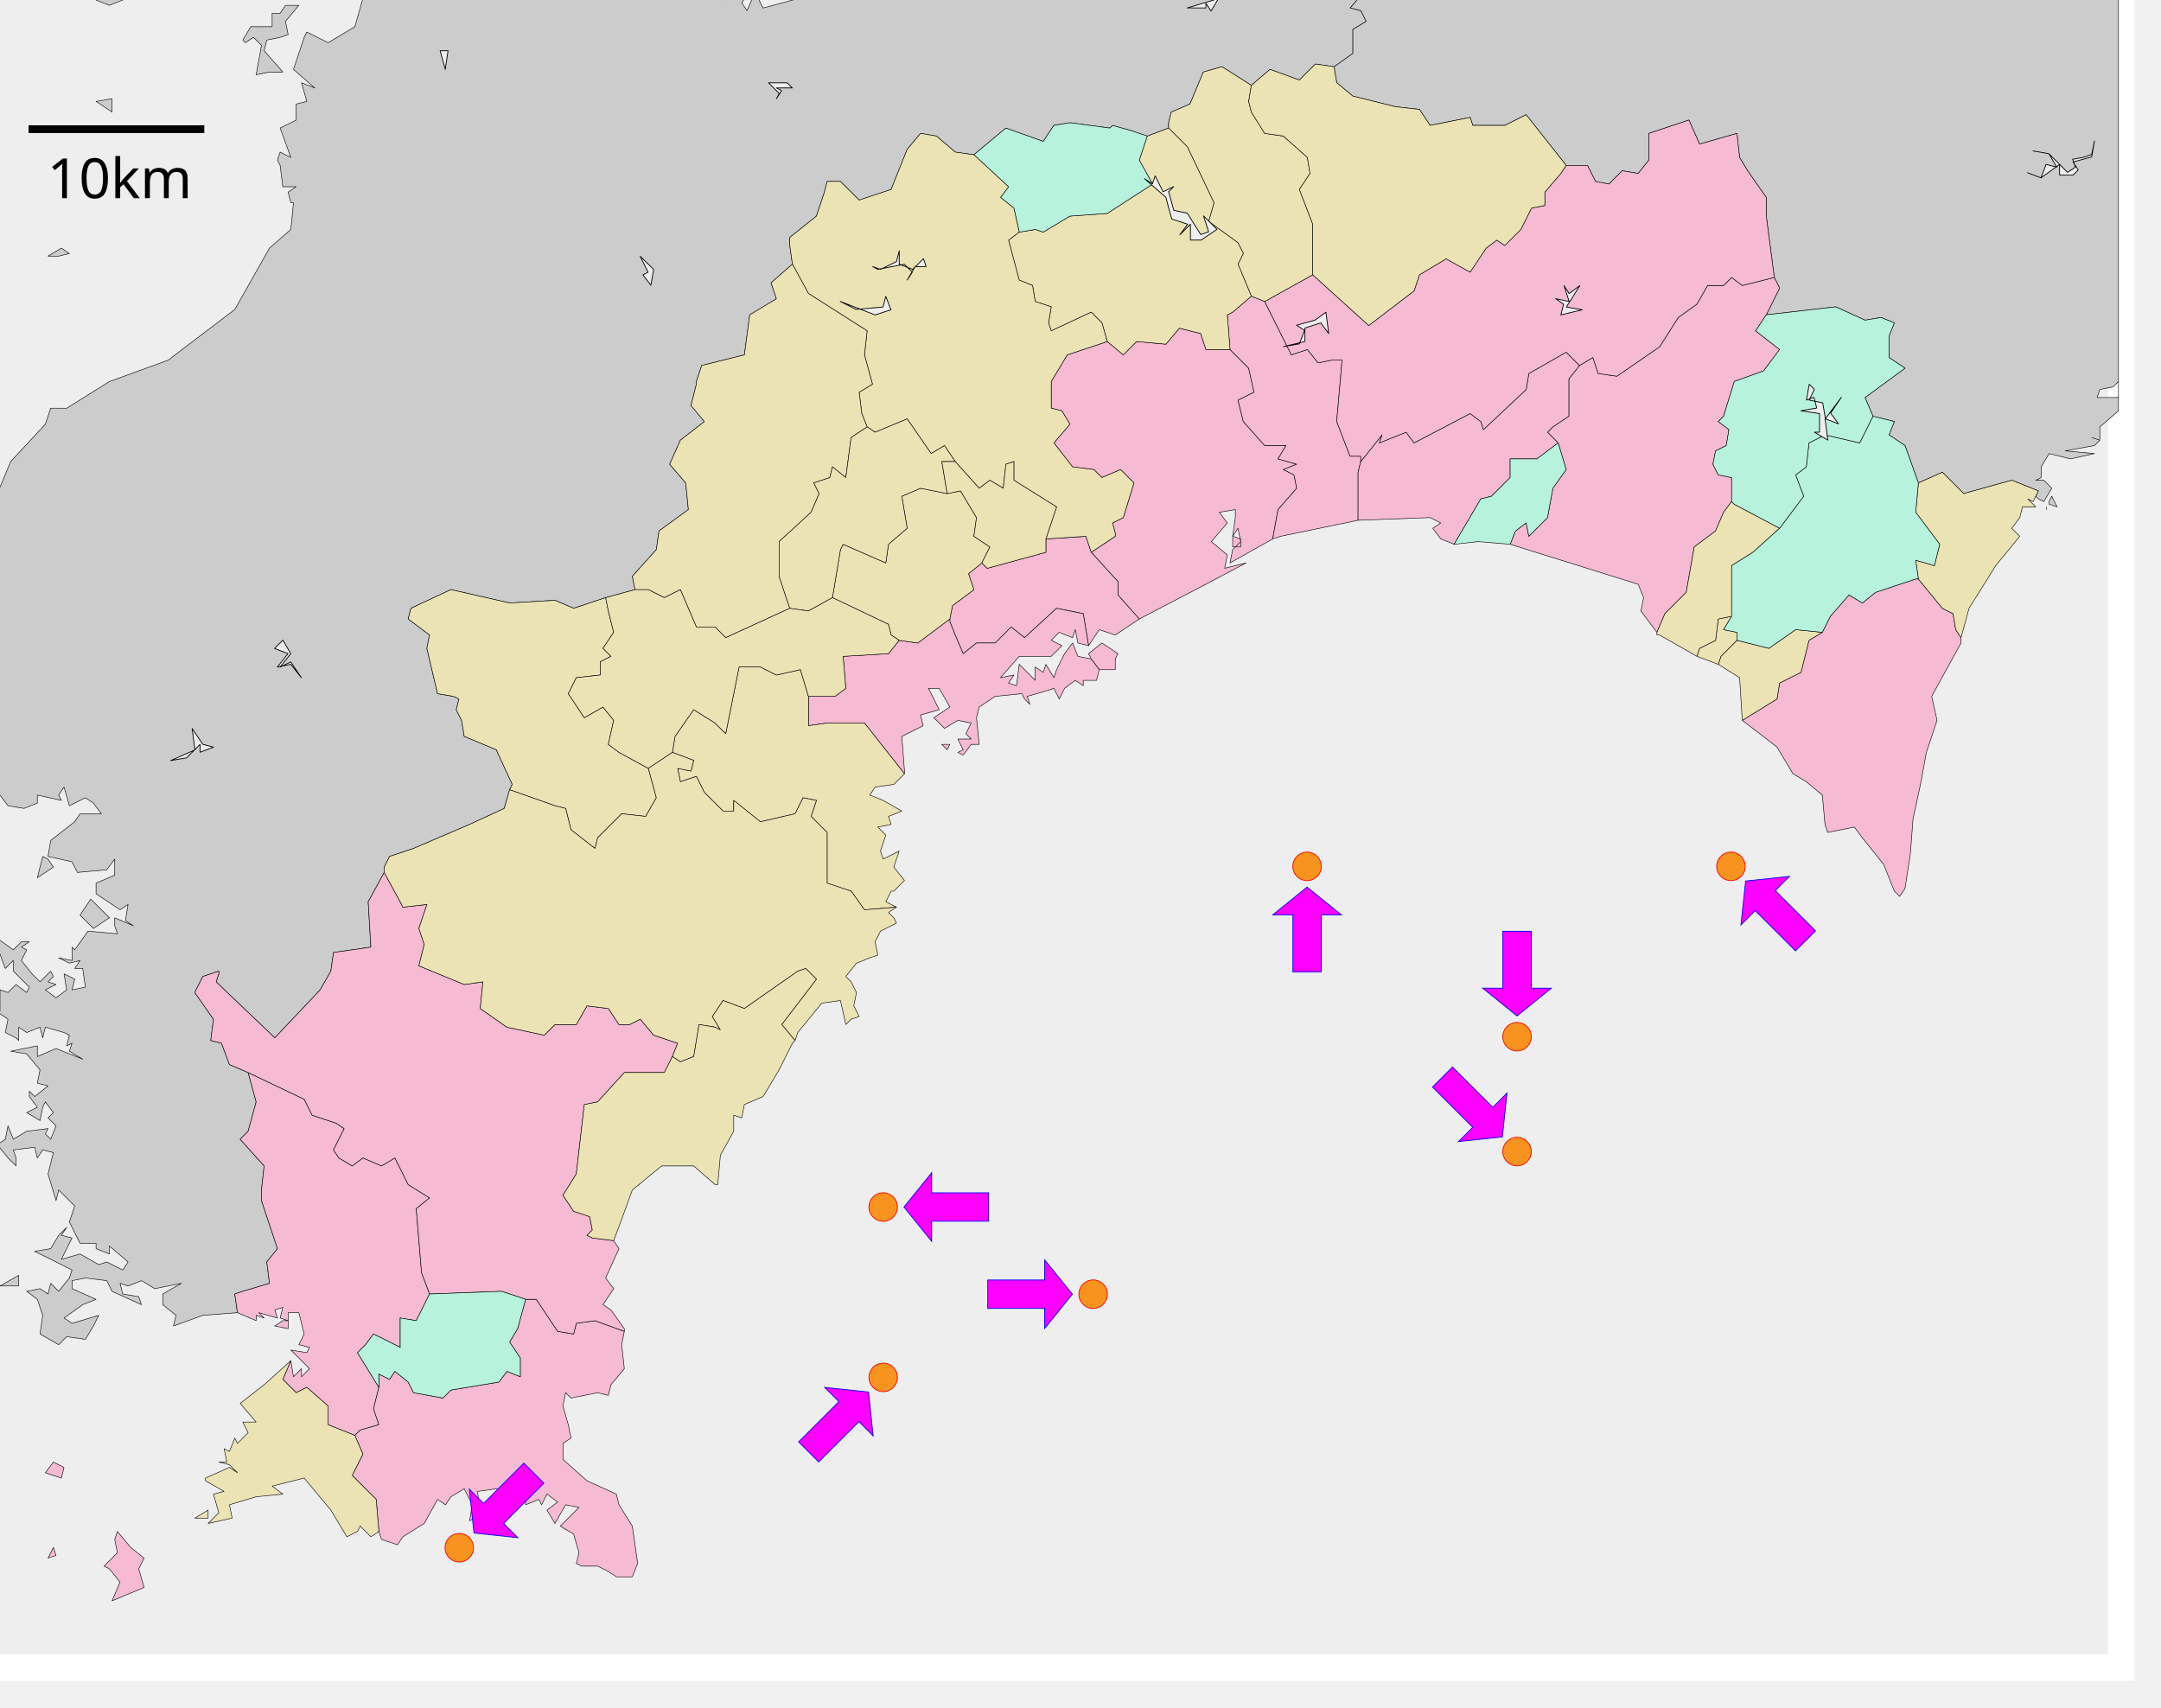
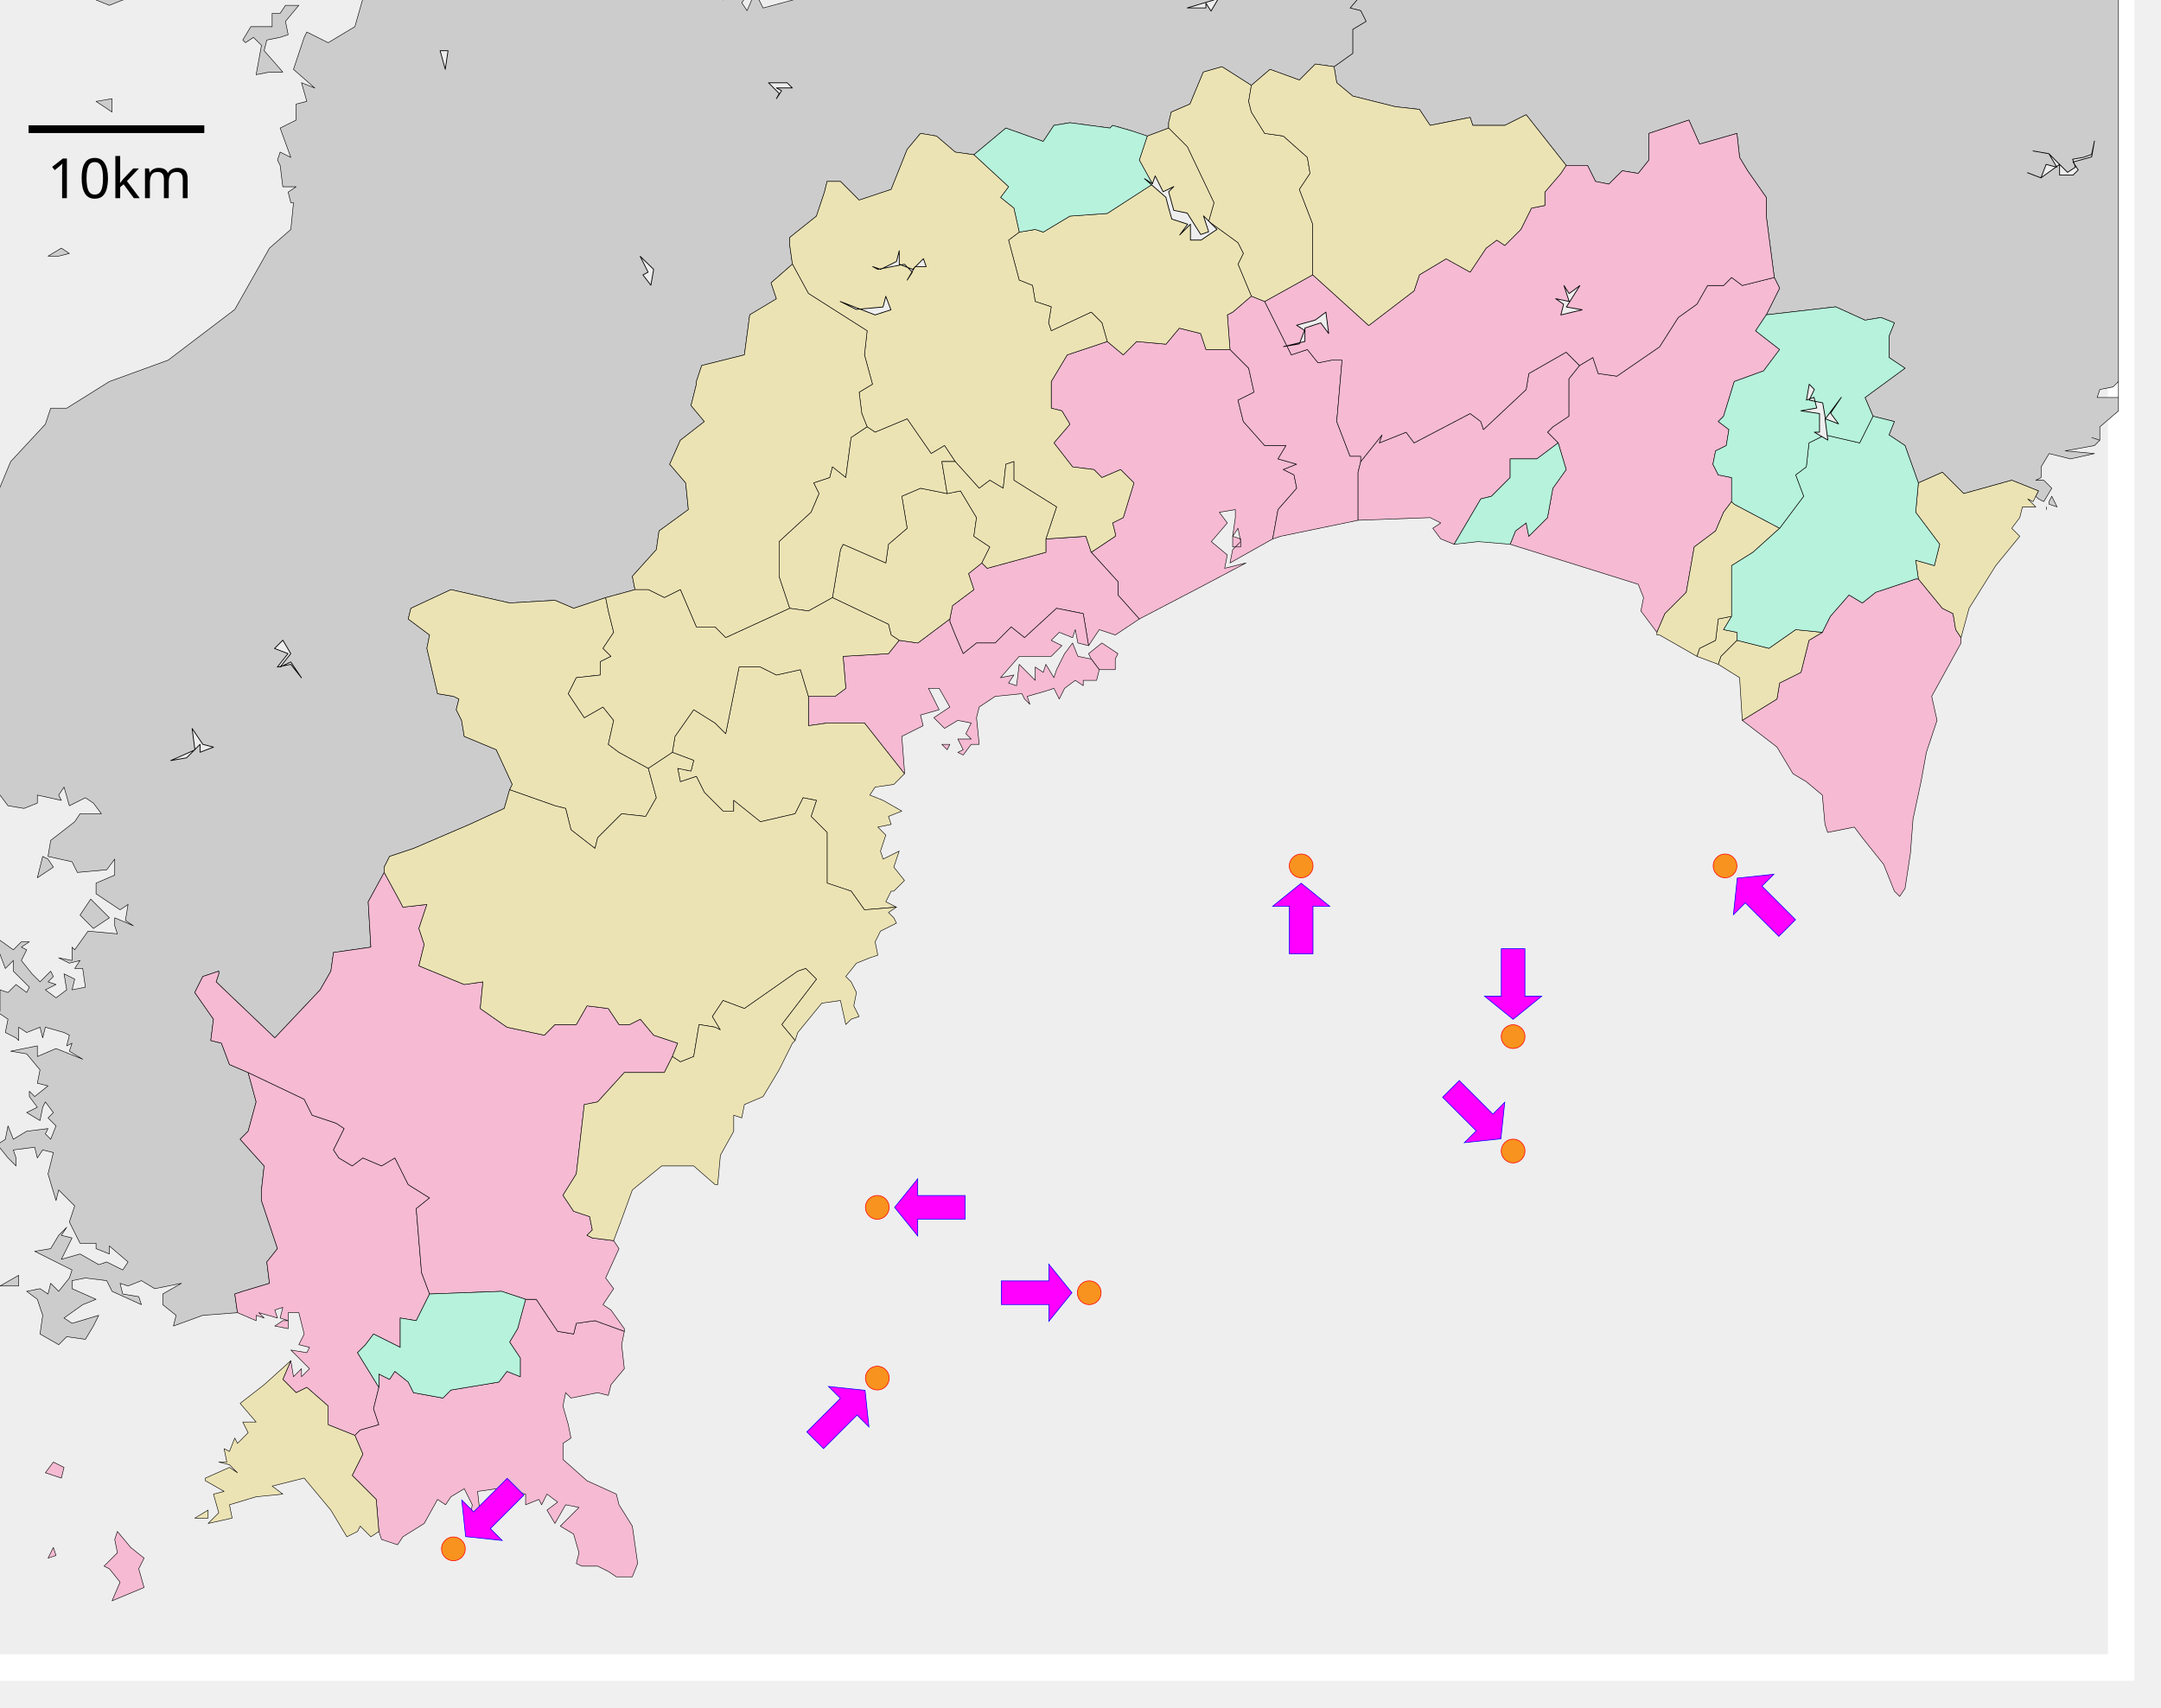
<svg xmlns="http://www.w3.org/2000/svg" version="1.1">
  <g>
    <g>
      <g>
        <g>
          <g>
            <g>
              <g>
                <g>
                  <g>
                    <g />
-                     <g transform="translate(0, 0) scale(1 1) ">
+                     <g transform="translate(0, 0) scale(1 1) translate(0, 0) scale(2 2) ">
                      <g transform="translate(0, 0) scale(1 1) ">
                        <style type="text/css">
	.st0{fill:#FFFFFF;}
	.st1{fill:#EEEEEE;}
	.st2{fill:#CCCCCC;stroke:#000000;stroke-width:0.2;stroke-linejoin:round;stroke-miterlimit:2.694;}
	.st3{fill:#F6BAD3;stroke:#000000;stroke-width:0.2;stroke-linejoin:round;stroke-miterlimit:2.694;}
	.st4{fill:#ECE3B4;stroke:#000000;stroke-width:0.2;stroke-linejoin:round;stroke-miterlimit:2.694;}
	.st5{fill:#B6F2DC;stroke:#000000;stroke-width:0.2;stroke-miterlimit:2.694;}
	.st6{fill:#EEEEEE;stroke:#000000;stroke-width:0.2;stroke-linejoin:round;}
	.st7{font-family:'ArialMT';}
	.st8{font-size:14px;}
</style>
                        <rect id="rect46" x="-6.7" y="-6.7" class="st0" width="545.5" height="431" />
                        <rect id="rect48" class="st1" width="532.1" height="417.6" />
                        <a id="a52" transform="scale(0.6735087)">
                          <g id="use54">
                            <path id="_x33_6000" class="st2" d="M768,188v1l3,1l-2-4L768,188z M512-4l-6,7l4,1l2,4l-5,3v9    l-7,5l1,6l6,5l16,4l9,1l4,6l15-3l1,3h12l8-4l15,19h8l3,6l5,1l5-5l6,1l4-5V50l9-3l6-2l4,9l14-4l1,9l3,5l7,10v7l3,23l2,4l-5,10l26-3    l11,5l6-1l5,2l-2,5v8l6,4l-15,11l3,7l8,2l-2,5l6,4l5,14l9-4l8,8l18-5l10,4l-1,2l1,1l2,1l3-5l-3-3h-3l2-1v-4l3-5l8,2l9-2l-11-1    l11-2l2-2l-3-1l3,1v-5l7-6V-4H512z M794,149h-5h-3l1-3l5-1l2-2V149z" />
                          </g>
                        </a>
                        <a id="a56" transform="scale(0.6735087)">
                          <g id="use58">
                            <path id="_x33_8000" class="st2" d="M7,482v-4l-7,4H7z M-4,430h2l1-1l-3-7V430z M-4,228l1-1    L-4,228z M-4,305l4-7l3,4l6,1l5-2v-3l9,2l-1-2l2-3l2,7l6-3l3,2l3,4h-8l-2,3l-9,7l-1,6l9,2l2,4l11-1l3-4v6l-7,3v4l9,6l3-2l-1,6l3,2    l-7-3v3l1,3l-11-1l-5,7l-1-1v5l-5-1l4,2l4-1l-2,3h3l1,7l-5,1l1-4l-4-2l1,6l-4,3l-4-3l4-2l-3-1l2-2l-1-2l-4,4l-3-3l-4-5l2-4l-2-1    l3-2H8l-3,3l-7-5l-2-1V305z M-4,353l3,2l3,8l3-3v4l6,6l-1,2l-4-3l-3,3l-3-1v3v5l-2-2l-2,1V353z M312-4l-26,7l-3-6l-3,7l-2-3l3-4    l-1-1H312z M274-4l-3,4l1-4H274z M271-4l-2,3l1-3H271z M137-4l-4,14l-10,6l-8-4l-1,2l-4,12l8,7l-5-2l2,7l-4,1v6l-6,3l4,11l-4-2    l-1,3l1,2l1,8h5l-3,2l1,4h1l-1,10l-8,7l-13,23l-25,19l-22,8l-16,10h-6l-2,6L4,173l-5,12l-1,1l-2,1v191l4,2l3,2l-1,5l4,2l1,1v-5    l3,2l5-2l1,4l1-4l7,2l2,1l-1,4l2-1l-1,3l5,3l-10-4l-7,3v-4l-10,2l6,1l5,6l-1,5l4,1l-5,4l-2-2v2l3,4l-4,2l5,3l1-5l1-2l3,4l-2,2l3,3    l-2,5l-2-2l1-2l-8,1l-5,3l-2-5l-1,5l-3,2l4,5l3,3v-3l-1-3l8-1l1,4l2-3l4,1l-2,8l3,10l1-4l2,2l4,4l-2,6l2,4l2,4h6v2l5,2v-3l7,6    l-2,3l-6-3l-3,1l-7-4l-7,2l2-4l2-4l-4-1l2-3l-3,3l-3,5l-6,1l14,7l-1,3l-4,5l-3-3l-1,4l-3-2l-5,1l4,3l2,6l-1,7l7,4l3-3l7,1l3-5l2-4    l-10,3l-3-2l7-5l5-2l-9-4v-3l5-1l8,1l2,4l11,5l-1-3l-6-1l-1-4l3,1l5-2l5,3l10-2l-7,4v4l5,4l-1,4l11-4l13-1l-1-7l3-1l10-3l-1-8l4-5    l-6-18v-4l1-9l-9-10l3-3l3-11l-3-11l-7-3l-3-8l-4-1l1-8l-7-10l3-6l6-2v1l-1,3l22,21l17-18l4-7l1-7l14-2l-1-17l6-11v-2l2-4l9-3    l21-9l13-6l2-7l1-2l-6-13l-12-5l-1-6l-2-4l1-4l-2-1l-6-1l-4-17l1-5l-8-6l1-4l15-7l22,5l17-1l7,3l12-4l11-3l-1-5l9-10l1-7l11-8    l-1-10l-6-7l4-9l9-7l-5-6l2-8v-1l2-6l16-4l2-15l10-6l-2-6l8-7l-1-7v-3l10-8l3-9l1-4h5l7,7l12-4l6-15l5-6l6,1l7,6l7,1l12-10l14,5    l4-6l6-1l15,2l1-1l7,2l6,2l8-3v-2l1-4l7-3l5-12l7-2l11,7l7-6l11,4l6-6l7,1l7-5v-9l5-3l-2-4l-4-1l6-7H137z M30,343l5,5l6-4l-7-7    L30,343z M18,322l-2-1l-2,8l6-4L18,322z M22,96l4-1l-3-2l-5,3H22z M36,38l6,4v-5L36,38z M105,14l3-1l-1-5l5-6h-5l-2,3h-3v5h-8    l-3,5l1,1l3-2l3,3l-2,11l5-1h5l-7-8l1-4L105,14z M46,0l6-1l-2-2L36,0l5,2L46,0z" />
                          </g>
                        </a>
                        <a id="a60" transform="scale(0.6735087)">
                          <g id="use62">
                            <path id="_x33_9201" class="st3" d="M462,205h3v-3l-3-1V205z M418,200v1l-9,6l10,11v5l8,9l23-12    l17-9l-8,2l1-5l-6-5l6-7l-3-4l6-1v3l-1,7l2-3l1,5l-3,3l-1,5l16-9l2-11l7-8l-1-5l-4-2l5-2l-7-2l3-5h-8l-8-9l-2-8l6-3l-2-9l-7-7h-9    l-2-6l-8-2l-5,6l-11-1l-5,5l-6-5l-15,5l-6,10v10l4,1l3,5l-6,7l7,9l8,1l3,3l7-3l5,5l-4,13l-4,2L418,200z" />
                          </g>
                        </a>
                        <a id="a64" transform="scale(0.6735087)">
                          <g id="use66">
                            <path id="_x33_9202" class="st3" d="M684,309l1,3l10-2l3,4l8,10l4,10l2,2l2-3l2-13l1-13l3-14    l2-11l4-12l-2-9l11-20v-2l-2-3l-1-6l-4-2l-9-11h-1l-15,5l-5,4l-5-3l-7,8l-3,6l-5,3l-3,12l-8,4l-1,6l-13,8l13,10l6,10l5,3l6,5    L684,309z" />
                          </g>
                        </a>
                        <a id="a68" transform="scale(0.6735087)">
                          <g id="use70">
                            <path id="_x33_9203" class="st3" d="M566,204l48,15l2,5l-1,5l6,8l3-7l8-8l3-17l8-6l3-7l3-4v-9    l-5-1l-2-4l1-5l4-2l1-6l-4-3l2-2l4-13l11-4l6-8l-9-7l4-6l5-10l-2-4l-12,3l-4-3l-3,3h-6l-4,7l-7,5l-7,11l-16,11l-7-1l-2-6l-5,3    l-4,5v14l-6,4l-2,2l4,4l3,10l-5,7l-2,11l-7,7l-1-5l-4,3L566,204z" />
                          </g>
                        </a>
                        <a id="a72" transform="scale(0.6735087)">
                          <g id="use74">
                            <path id="_x33_9204" class="st3" d="M509,177l1-4v-2h-4l-5-13l2-23h-4l-5,1l-4-5l-6,2l-10-20    l-5-2l-7,6l-2,1l1,13l7,7l2,9l-6,3l2,8l8,9h8l-3,5l7,2l-5,2l4,2l1,5l-7,8l-2,11l3-1l29-6V177z" />
                          </g>
                        </a>
                        <a id="a76" transform="scale(0.6735087)">
                          <g id="use78">
                            <path id="_x33_9205" class="st3" d="M406,230l2,12l4-6l6,2l9-6l-8-9v-5l-10-11l-2-6l-15,1v5    l-22,6l-2-2l-5,4l2,6l-8,6l-1,5v1l2,5l3,7l5-4h7l6-6l5,4l12-11L406,230z M409,247l3,4h6v-4l1-2l-6-4l-5,4L409,247z" />
                          </g>
                        </a>
                        <a id="a80" transform="scale(0.6735087)">
                          <g id="use82">
                            <path id="_x33_9206" class="st3" d="M373,261l10-1l1,2l2,2l-1-3l7-2l3-1l2,4l2-4l4-3l3,2v-2h5    l1-4l-3-4l-5-1l-2-5l-3,4l-3,6l-1,3l-3-5l-1,3l-3-2v5l-6-6l-1,8l-3-1l2-3l-5,1l7-8h12l4-4l-4-2l3-3l5,2l1-3l1,5l4,1l-2-12l-10-2    l-12,11l-5-4l-6,6h-7l-5,4l-3-7l-2-5v-1l-12,9l-7-1l-4,5l-17,1l1,12l-4,3h-10v1v10l7-1h14l15,19v-1l-1-13l8-4l-1-4l7-2l-4-8h4l4,7    l-6,4l4,4l5-3l5,1l-2,4l2,2h-5l2,4l-2,1l2,1l3-4h3l-1-10l1-4L373,261z M353,279l2,2l1-2H353z" />
                          </g>
                        </a>
                        <a id="a84" transform="scale(0.6735087)">
                          <g id="use86">
                            <path id="_x33_9208" class="st3" d="M113,516v-3l-3,3l-1-6l-3,7l5,5l4-2l8,7v7l10,4l2-2l7-2    l-2-6l2-8l-8-13l3-3l3-4l10,5v-11l6,1l5-10l-3-8l-2-24l5-4l-8-5l-5-10l-5,3l-7-3l-4,3l-5-3l-2-3l4-8l-3-2l-9-3l-3-6l-21-10l3,11    l-3,11l-3,3l9,10l-1,9v4l6,18l-4,5l1,8l-10,3l-3,1l1,7l7,3v-2l3,1l-2-2l7,2l-1-3l3-1l-1,4l3,1h-2l-3,2l5,1v-6h4l2,8l-2,4l4,1l-1,2    l-6-1l7,7L113,516z M20,553l3,1l1-4l-4-2l-3,4L20,553z M49,580l-5-6l-1,3l1,5l-5,5l2,1l4,5l-3,7l12-5l-2-7l2-4L49,580z M21,583    l-1-3l-2,4L21,583z" />
                          </g>
                        </a>
                        <a id="a88" transform="scale(0.6735087)">
                          <g id="use90">
                            <path id="_x33_9209" class="st3" d="M142,574l1,3l6,2l2-3l8-5l5-9l3,2l2-3l5-3l3,6l-1,6l4-2    l-1-9l7-1l11,2v4l5-2l1,2l2-4l4,3l-4,3l3,5l4-7l5,1l-7,7l5,3l2,7l-1,4l2,1h2h4l4,2l3,2h6l2-5l-2-14l-5-8l-1-4l-11-5l-9-8v-6l3-2    l-1-5l-2-7l1-5l2,2l10-2l4,1l1-4l5-6l-1-9l1-5l-11-4l-7,1l-1,4l-6-1l-8-12h-4l-3,11l-3,5l4,6v7l-5-2l-3,4l-18,3l-3,3l-11-2l-2-4    l-5-4l-2,3l-4-2v5l-2,8l2,6l-7,2l-2,2l3,7l-4,8l9,9L142,574z" />
                          </g>
                        </a>
                        <a id="a92" transform="scale(0.6735087)">
                          <g id="use94">
                            <path id="_x33_9210" class="st3" d="M232,468l-2-3l-8-1l-2-1l2-2l-1-5l-6-2l-4-6l5-8l3-26l5-1    l10-11h15l3-6l2-5l-9-3l-5-6l-4,2h-4l-4-6l-8-1l-4,7h-8l-4,4l-14-3l-10-7l1-10l-7,1l-17-7l2-8l-2-6l3-9l-9,1l-1-2l-6-11l-6,11    l1,17l-14,2l-1,7l-4,7l-17,18l-22-21l1-3v-1l-6,2l-3,6l7,10l-1,8l4,1l3,8l7,3l21,10l3,6l9,3l3,2l-4,8l2,3l5,3l4-3l7,3l5-3l5,10    l8,5l-5,4l2,24l3,8l27-1l9,3h4l8,12l6,1l1-4l7-1l11,4v-1l-5-7l-3-2l4-6l-3-4L232,468z" />
                          </g>
                        </a>
                        <a id="a96" transform="scale(0.6735087)">
                          <g id="use98">
                            <path id="_x33_9211" class="st3" d="M509,177v18l27-1l4,2l-3,2l3,4l5,2l10-17l4-1l7-7v-7h10l8-6    l-4-4l2-2l6-4v-14l4-5l-5-5l-14,8l-1,6l-16,15l-1-3l-4-3l-21,11l-3-4l-10,4l1-3l-8,10L509,177z" />
                          </g>
                        </a>
                        <a id="a100" transform="scale(0.6735087)">
                          <g id="use102">
                            <path id="_x33_9212" class="st3" d="M636,114l4-7h6l3-3l4,3l12-3l-3-23v-7l-7-10l-3-5l-1-9    l-14,4l-4-9l-6,2l-9,3v10l-4,5l-6-1l-5,5l-5-1l-3-6h-8l-2,3l-6,7v5l-5,1l-4,8l-6,6l-3-2l-4,3l-6,9l-9-5l-10,6l-2,6l-17,13l-21-19    l-18,10l10,20l6-2l4,5l5-1h4l-2,23l5,13h4v2l8-10l-1,3l10-4l3,4l21-11l4,3l1,3l16-15l1-6l14-8l5,5l5-3l2,6l7,1l16-11l7-11L636,114    z" />
                          </g>
                        </a>
                        <a id="a104" transform="scale(0.6735087)">
                          <g id="use106">
                            <path id="_x33_9301" class="st4" d="M733,236l2,3l3-11l10-16l9-11l-3-3l3-4l1-4h5l-3-3l2,1l1-2    l1-2l-10-4l-18,5l-8-8l-9,4l-1,11l9,12l-2,8l-7-2l1,7l9,11l4,2L733,236z M767,190v1V190z" />
                          </g>
                        </a>
                        <a id="a108" transform="scale(0.6735087)">
                          <g id="use110">
                            <path id="_x33_9302" class="st4" d="M653,270l13-8l1-6l8-4l3-12l5-3l-10-1l-10,7l-12-3l-6,6    l-1,3l8,5L653,270z" />
                          </g>
                        </a>
                        <a id="a112" transform="scale(0.6735087)">
                          <g id="use114">
                            <path id="_x33_9303" class="st4" d="M651,240v-3l-5-1l3-5l-5,1l-1,8l-6,3l-1,3l8,3l1-3L651,240z    " />
                          </g>
                        </a>
                        <a id="a116" transform="scale(0.6735087)">
                          <g id="use118">
                            <path id="_x33_9304" class="st4" d="M622,238l14,8l1-3l6-3l1-8l5-1v-19l8-5l10-9l-17-9l-1-1    l-3,4l-3,7l-8,6l-3,17l-8,8l-3,7v1H622z" />
                          </g>
                        </a>
                        <a id="a120" transform="scale(0.6735087)">
                          <g id="use122">
                            <path id="_x33_9305" class="st5" d="M646,236l5,1v3l12,3l10-7l10,1l3-6l7-8l5,3l5-4l15-5h1l-1-7    l7,2l2-8l-9-12l1-11l-5-14l-6-4l2-5l-8-2l-5,10l-13-3l-6,3l-1,9l-4,3l3,8l-9,12l-10,9l-8,5v19L646,236z" />
                          </g>
                        </a>
                        <a id="a124" transform="scale(0.6735087)">
                          <g id="use126">
                            <path id="_x33_9306" class="st5" d="M650,189l17,9l9-12l-3-8l4-3l1-9l6-3l13,3l5-10l-3-7l15-11    l-6-4v-8l2-5l-5-2l-6,1l-11-5l-26,3l-4,6l9,7l-6,8l-11,4l-4,13l-2,2l4,3l-1,6l-4,2l-1,5l2,4l5,1v9L650,189z" />
                          </g>
                        </a>
                        <a id="a128" transform="scale(0.6735087)">
                          <g id="use130">
                            <path id="_x33_9307" class="st5" d="M566,204l2-5l4-3l1,5l7-7l2-11l5-7l-3-10l-8,6h-10v7l-7,7    l-4,1l-10,17l9-1L566,204z" />
                          </g>
                        </a>
                        <a id="a132" transform="scale(0.6735087)">
                          <g id="use134">
                            <path id="_x33_9341" class="st4" d="M492,103V84l-5-13l4-6l-1-6l-9-8l-7-1l-5-8l-1-4l1-6l-11-7    l-7,2l-5,12l-7,3l-1,4v2l7,7l10,21l-2,7l11,8l2,4l-2,4l5,12l5,2L492,103z" />
                          </g>
                        </a>
                        <a id="a136" transform="scale(0.6735087)">
                          <g id="use138">
                            <path id="_x33_9344" class="st4" d="M585,65l2-3l-15-19l-8,4h-12l-1-3l-15,3l-4-6l-9-1l-16-4    l-6-5l-1-6l-7-1l-6,6l-11-4l-7,6l-1,6l1,4l5,8l7,1l9,8l1,6l-4,6l5,13v19l21,19l17-13l2-6l10-6l9,5l6-9l4-3l3,2l6-6l4-8l5-1v-5    L585,65z" />
                          </g>
                        </a>
                        <a id="a140" transform="scale(0.6735087)">
                          <g id="use142">
                            <path id="_x33_9363" class="st4" d="M393,121l1,3l15-7l4,4l2,7l6,5l5-5l11,1l5-6l8,2l2,6h9    l-1-13l2-1l7-6l-5-12l2-4l-2-4l-11-8l2-7l-10-21l-7-7l-8,3l-3,9l5,9l-17,11l-14,1l-10,6l-3-1l-6,1l-4,3l4,15l5,2l1,6l6,2L393,121z    " />
                          </g>
                        </a>
                        <a id="a144" transform="scale(0.6735087)">
                          <g id="use146">
                            <path id="_x33_9364" class="st5" d="M382,87l6-1l3,1l10-6l14-1l17-11l-5-9l3-9l-6-2l-7-2l-1,1    l-15-2l-6,1l-4,6l-14-5l-12,10l13,12l-3,4l5,4L382,87z" />
                          </g>
                        </a>
                        <a id="a148" transform="scale(0.6735087)">
                          <g id="use150">
                            <path id="_x33_9386" class="st4" d="M394,143l6-10l15-5l-2-7l-4-4l-15,7l-1-3l1-6l-6-2l-1-6    l-5-2l-4-15l4-3l-2-9l-5-4l3-4l-13-12l-7-1l-7-6l-6-1l-5,6l-6,15l-12,4l-7-7h-5l-1,4l-3,9l-10,8v3l1,7l6,11l22,14l-1,9l3,11l-5,3    l1,8l2,5l3,2l12-5l9,13l5-3l4,6l9,10l4-3l5,3l1-9l3-1v7l16,10l-4,12l15-1l2,6l9-6v-1l-1-4l4-2l4-13l-5-5l-7,3l-3-3l-8-1l-7-9l6-7    l-3-5l-4-1V143z" />
                          </g>
                        </a>
                        <a id="a152" transform="scale(0.6735087)">
                          <g id="use154">
                            <path id="_x33_9387" class="st4" d="M243,221l6,3l6-3l6,14h7l4,4l24-11l-4-12v-13l12-11l3-7    l-2-4l6-2l1-4l5,4l2-15l6-4l-2-5l-1-8l5-3l-3-11l1-9l-22-14l-6-11l-8,7l2,6l-10,6l-2,15l-16,4l-2,6v1l-2,8l5,6l-9,7l-4,9l6,7l1,10    l-11,8l-1,7l-9,10l1,5H243z" />
                          </g>
                        </a>
                        <a id="a156" transform="scale(0.6735087)">
                          <g id="use158">
                            <path id="_x33_9401" class="st4" d="M332,313l-3-3l5-1l-1-3l5-2l-7-4l-5-2l2-3l7-1l4-4l-15-19    h-14l-7,1v-10v-1l-3-10l-9,2l-6-3h-8l-5,25l-4-4l-8-5l-7,10l-1,6l8,3l-1,4l-5-1l1,5l6-2l3,6l7,7h4v-4l10,8l13-3l3-6l5,1l-2,6l6,6    v19l9,3l5,7l12-1l-4-2l2-4h1l4-4l-4-5l2-6l-6,3l-1-3L332,313z" />
                          </g>
                        </a>
                        <a id="a160" transform="scale(0.6735087)">
                          <g id="use162">
                            <path id="_x33_9402" class="st4" d="M334,238l3,2l7,1l12-9l1-5l8-6l-2-6l5-4l3-6l-6-4l1-7l-6-10    l-5,1l-10-2l-7,3l2,12l-7,6l-1,7l-16-7l-1,2l-3,18l21,10L334,238z" />
                          </g>
                        </a>
                        <a id="a164" transform="scale(0.6735087)">
                          <g id="use166">
                            <path id="_x33_9403" class="st4" d="M305,181l2,4l-3,7l-12,11v13l4,12l7,1l9-5l3-18l1-2l16,7    l1-7l7-6l-2-12l7-3l10,2l-2-12h5l-4-6l-5,3l-9-13l-12,5l-3-2l-6,4l-2,15l-5-4l-1,4L305,181z" />
                          </g>
                        </a>
                        <a id="a168" transform="scale(0.6735087)">
                          <g id="use170">
                            <path id="_x33_9405" class="st4" d="M191,296l17,6l4,1l2,8l9,7l1-4l9-9l9,1l4-7l-3-11l-11-6    l-4-3l2-9l-4-5l-7,4l-6-9l3-6l9-1v-5l4-2l-3-3l4-6l-2-8l-1-5l-12,4l-7-3l-17,1l-22-5l-15,7l-1,4l8,6l-1,5l4,17l6,1l2,1l-1,4l2,4    l1,6l12,5l6,13L191,296z" />
                          </g>
                        </a>
                        <a id="a172" transform="scale(0.6735087)">
                          <g id="use174">
                            <path id="_x33_9410" class="st4" d="M368,211l2,2l22-6v-5l4-12l-16-10v-7l-3,1l-1,9l-5-3l-4,3    l-9-10h-5l2,12l5-1l6,10l-1,7l6,4L368,211z" />
                          </g>
                        </a>
                        <a id="a176" transform="scale(0.6735087)">
                          <g id="use178">
                            <path id="_x33_9411" class="st4" d="M313,261l4-3l-1-12l17-1l4-5l-3-2l-1-4l-21-10l-9,5l-7-1    l-24,11l-4-4h-7l-6-14l-6,3l-6-3h-5l-11,3l1,5l2,8l-4,6l3,3l-4,2v5l-9,1l-3,6l6,9l7-4l4,5l-2,9l4,3l11,6l9-6l1-6l7-10l8,5l4,4    l5-25h8l6,3l9-2l3,10H313z" />
                          </g>
                        </a>
                        <a id="a180" transform="scale(0.6735087)">
                          <g id="use182">
                            <path id="_x33_9412" class="st4" d="M320,377l1-5l-2-4l-2-2l4-5l5-2l3-1l-1-5l2-4l6-3l-1-2l-2-2    l3-2l-12,1l-5-7l-9-3v-19l-6-6l2-6l-5-1l-3,6l-13,3l-10-8v4h-4l-7-7l-3-6l-6,2l-1-5l5,1l1-4l-8-3l-9,6l3,11l-4,7l-9-1l-9,9l-1,4    l-9-7l-2-8l-4-1l-17-6l-2,7l-13,6l-21,9l-9,3l-2,4v2l6,11l1,2l9-1l-3,9l2,6l-2,8l17,7l7-1l-1,10l10,7l14,3l4-4h8l4-7l8,1l4,6h4    l4-2l5,6l9,3l-2,5l3,2l5-2l2-12l6,1l2,1l-3-5l4-6l8,3l20-14l3-1l4,4l-13,17l5,6l1-3l9-11l7-1l2,9l2-2l3-1L320,377z" />
                          </g>
                        </a>
                        <a id="a184" transform="scale(0.6735087)">
                          <g id="use186">
                            <path id="_x33_9424" class="st4" d="M82,567l-4,4l9-2l-1-5l10-3l10-1l-4-3l12-3l10,12l6,10l4-2    l1-2l4,4l3-2l-1-12l-9-9l4-8l-3-7l-10-4v-7l-8-7l-4,2l-5-5l3-7l-10,9l-9,7l6,7h-5l2,4l-4,4l-1-2l-2,5l-2-1l1,5h-3l4,1l3,3l-3-2    l-9,4v1l7,4l-4,1L82,567z M73,569h5v-3L73,569z" />
                          </g>
                        </a>
                        <a id="a188" transform="scale(0.6735087)">
                          <g id="use190">
                            <path id="_x33_9427" class="st5" d="M153,518l2,4l11,2l3-3l18-3l3-4l5,2v-7l-4-6l3-5l3-11l-9-3    l-27,1l-5,10l-6-1v11l-10-5l-3,4l-3,3l8,13v-5l4,2l2-3L153,518z" />
                          </g>
                        </a>
                        <a id="a192" transform="scale(0.6735087)">
                          <g id="use194">
                            <path id="_x33_9428" class="st4" d="M268,444h1l1-11l5-9v-6l3,1l1-5l7-3l6-10l5-10l1-1l-5-6    l13-17l-4-4l-3,1l-20,14l-8-3l-4,6l3,5l-2-1l-6-1l-2,12l-5,2l-3-2l-3,6h-15l-10,11l-5,1l-3,26l-5,8l4,6l6,2l1,5l-2,2l2,1l8,1l3-8    l4-11l11-9h12L268,444z" />
                          </g>
                        </a>
                        <path id="path196" class="st6" d="M526,39.7l2-0.7l0.7-3.4l-0.7,4l-4.7,1.3l1.3,2l-1.3,1.3h-3.4  v-2.7l-4.7,3.4l-3.4-1.3l3.4,1.3l1.3-3.4l2.7,0.7l-2-3.4l-4-0.7l4,0.7l4.7,4.7l2-1.3l-0.7-2L526,39.7z M113.1,12.8l-0.7,4.7  l-1.3-4.7H113.1z M198.7,20.9l1.3,1.3h-4l1.3,0.7l-1.3,2l0.7-1.3l-2.7-2.7L198.7,20.9z M71.4,161.6l2,3.4l-2.7,3.4l2.7-1.3l2.7,4  l-2.7-3.4l-3.4,0.7l2.7-3.4l-3.4-1.3L71.4,161.6z M306.4,0l2-1.3l4,0.7h-4.7l-2,3.4l-1.3-2V2h-4.7L306.4,0z M48.5,183.9l2.7,4  l2.7,0.7l-3.4,1.3v-2l-3.4,3.4l-4,0.7l6.1-2.7L48.5,183.9z M162.3,69.4l1.3-0.7l-2-4L165,68l-0.7,4L162.3,69.4z M332,80.8l2.7-2  l0.7,5.4l-2-2.7l-4,1.3v3.4l-5.4,1.3l4-0.7l1.3-3.4l-2-1.3L332,80.8z M456,101l0.7-4l1.3,1.3l-1.3,2.7l3.4,0.7l0.7,4l4-5.4l-2.7,4  l2,2.7l-3.4-1.3l0.7,5.4l-3.4-2h1.3v-4.7l-4.7-0.7l4-0.7l-0.7-2.7L456,101z M392.7,75.4l3.4,0.7l-1.3-4l1.3,2l2.7-2l-3.4,5.4l4,0.7  l-5.4,1.3l0.7-2.7L392.7,75.4z M295,52.5l-0.7-2.7l-5.4-4.7l2,1.3l0.7-2l2,4l2.7-1.3l-1.3,1.3l1.3,4.7l3.4,0.7l3.4,5.4l2-0.7l-1.3-4  l3.4,3.4l-4,2.7h-2.7v-4l-2.7,2.7l2-2.7l-4-1.3L295,52.5z M222.9,77.5l0.7-2.7l1.3,3.4l-4,1.3l-8.8-3.4l4,2L222.9,77.5z M221.6,68  l-1.3-0.7l2,0.7l4-2l0.7-2.7v3.4l3.4,1.3l2.7-2.7l0.7,2H231l-2,3.4l1.3-2l-2-2L221.6,68z" />
                        <g id="g26" transform="matrix(0.9318436,0,0,0.9318436,25.38579,371.4719)">
                          <rect id="rect30" x="-19.5" y="-364.7" width="47.6" height="2.1" />
                          <text id="text32" transform="matrix(1.0731 0 0 1.0731 -14.453 -344.9647)" class="st7 st8">10km</text>
                        </g>
                      </g>
                    </g>
                  </g>
-                   <g transform="translate(321, 215) scale(1 1) translate(0, 0) scale(0.2 0.2)  rotate(0 44.71522 18.5)">
+                   <g transform="translate(642.0, 431.0) scale(1 1) translate(0, 0) scale(0.3334 0.3334)  rotate(0 44.71522 18.5)">
                    <g transform="translate(0, 0) scale(1 1) ">
                      <g id="Layer_2" data-name="Layer 2">
                        <g id="drawing">
                          <circle cx="44.715" cy="18.5" r="18" style="fill:#f7931e;stroke:red;stroke-miterlimit:10" />
                          <polygon points="88.016 79.7 44.715 44.7 1.414 79.7 26.818 79.7 26.818 151.58 62.612 151.58 62.612 79.7 88.016 79.7" style="fill:#f0f;stroke:blue;stroke-miterlimit:10" />
                        </g>
                      </g>
                    </g>
                  </g>
                </g>
-                 <g transform="translate(374, 258) scale(1 1) translate(0, 0) scale(0.2 0.2)  rotate(-180 44.71522 18.5)">
+                 <g transform="translate(749.0, 517.2) scale(1 1) translate(0, 0) scale(0.3334 0.3334)  rotate(-180 44.71522 18.5)">
                  <g transform="translate(0, 0) scale(1 1) ">
                    <g id="Layer_2" data-name="Layer 2">
                      <g id="drawing">
                        <circle cx="44.715" cy="18.5" r="18" style="fill:#f7931e;stroke:red;stroke-miterlimit:10" />
                        <polygon points="88.016 79.7 44.715 44.7 1.414 79.7 26.818 79.7 26.818 151.58 62.612 151.58 62.612 79.7 88.016 79.7" style="fill:#f0f;stroke:blue;stroke-miterlimit:10" />
                      </g>
                    </g>
                  </g>
                </g>
              </g>
-               <g transform="translate(214, 301) scale(1 1) translate(0, 0) scale(0.2 0.2)  rotate(-90 44.71522 18.5)">
+               <g transform="translate(428.0, 603.4) scale(1 1) translate(0, 0) scale(0.3334 0.3334)  rotate(-90 44.71522 18.5)">
                <g transform="translate(0, 0) scale(1 1) ">
                  <g id="Layer_2" data-name="Layer 2">
                    <g id="drawing">
                      <circle cx="44.715" cy="18.5" r="18" style="fill:#f7931e;stroke:red;stroke-miterlimit:10" />
                      <polygon points="88.016 79.7 44.715 44.7 1.414 79.7 26.818 79.7 26.818 151.58 62.612 151.58 62.612 79.7 88.016 79.7" style="fill:#f0f;stroke:blue;stroke-miterlimit:10" />
                    </g>
                  </g>
                </g>
              </g>
            </g>
-             <g transform="translate(267, 323) scale(1 1) translate(0, 0) scale(0.2 0.2)  rotate(-270 44.71522 18.5)">
+             <g transform="translate(535.0, 646.5) scale(1 1) translate(0, 0) scale(0.3334 0.3334)  rotate(-270 44.71522 18.5)">
              <g transform="translate(0, 0) scale(1 1) ">
                <g id="Layer_2" data-name="Layer 2">
                  <g id="drawing">
                    <circle cx="44.715" cy="18.5" r="18" style="fill:#f7931e;stroke:red;stroke-miterlimit:10" />
                    <polygon points="88.016 79.7 44.715 44.7 1.414 79.7 26.818 79.7 26.818 151.58 62.612 151.58 62.612 79.7 88.016 79.7" style="fill:#f0f;stroke:blue;stroke-miterlimit:10" />
                  </g>
                </g>
              </g>
            </g>
          </g>
-           <g transform="translate(428, 215) scale(1 1) translate(0, 0) scale(0.2 0.2)  rotate(-45 44.71522 18.5)">
+           <g transform="translate(856.0, 431.0) scale(1 1) translate(0, 0) scale(0.3334 0.3334)  rotate(-45 44.71522 18.5)">
            <g transform="translate(0, 0) scale(1 1) ">
              <g id="Layer_2" data-name="Layer 2">
                <g id="drawing">
                  <circle cx="44.715" cy="18.5" r="18" style="fill:#f7931e;stroke:red;stroke-miterlimit:10" />
                  <polygon points="88.016 79.7 44.715 44.7 1.414 79.7 26.818 79.7 26.818 151.58 62.612 151.58 62.612 79.7 88.016 79.7" style="fill:#f0f;stroke:blue;stroke-miterlimit:10" />
                </g>
              </g>
            </g>
          </g>
        </g>
-         <g transform="translate(374, 287) scale(1 1) translate(0, 0) scale(0.2 0.2)  rotate(-225 44.71522 18.5)">
+         <g transform="translate(749.0, 574.954) scale(1 1) translate(0, 0) scale(0.3334 0.3334)  rotate(-225 44.71522 18.5)">
          <g transform="translate(0, 0) scale(1 1) ">
            <g id="Layer_2" data-name="Layer 2">
              <g id="drawing">
                <circle cx="44.715" cy="18.5" r="18" style="fill:#f7931e;stroke:red;stroke-miterlimit:10" />
                <polygon points="88.016 79.7 44.715 44.7 1.414 79.7 26.818 79.7 26.818 151.58 62.612 151.58 62.612 79.7 88.016 79.7" style="fill:#f0f;stroke:blue;stroke-miterlimit:10" />
              </g>
            </g>
          </g>
        </g>
      </g>
-       <g transform="translate(107, 387) scale(1 1) translate(0, 0) scale(0.2 0.2)  rotate(-135 44.71522 18.5)">
+       <g transform="translate(214.0, 775.8) scale(1 1) translate(0, 0) scale(0.3334 0.3334)  rotate(-135 44.71522 18.5)">
        <g transform="translate(0, 0) scale(1 1) ">
          <g id="Layer_2" data-name="Layer 2">
            <g id="drawing">
              <circle cx="44.715" cy="18.5" r="18" style="fill:#f7931e;stroke:red;stroke-miterlimit:10" />
              <polygon points="88.016 79.7 44.715 44.7 1.414 79.7 26.818 79.7 26.818 151.58 62.612 151.58 62.612 79.7 88.016 79.7" style="fill:#f0f;stroke:blue;stroke-miterlimit:10" />
            </g>
          </g>
        </g>
      </g>
    </g>
-     <g transform="translate(214, 344) scale(1 1) translate(0, 0) scale(0.2 0.2)  rotate(-315 44.71522 18.5)">
+     <g transform="translate(428.0, 689.6) scale(1 1) translate(0, 0) scale(0.3334 0.3334)  rotate(-315 44.71522 18.5)">
      <g transform="translate(0, 0) scale(1 1) ">
        <g id="Layer_2" data-name="Layer 2">
          <g id="drawing">
            <circle cx="44.715" cy="18.5" r="18" style="fill:#f7931e;stroke:red;stroke-miterlimit:10" />
            <polygon points="88.016 79.7 44.715 44.7 1.414 79.7 26.818 79.7 26.818 151.58 62.612 151.58 62.612 79.7 88.016 79.7" style="fill:#f0f;stroke:blue;stroke-miterlimit:10" />
          </g>
        </g>
      </g>
    </g>
  </g>
</svg>
